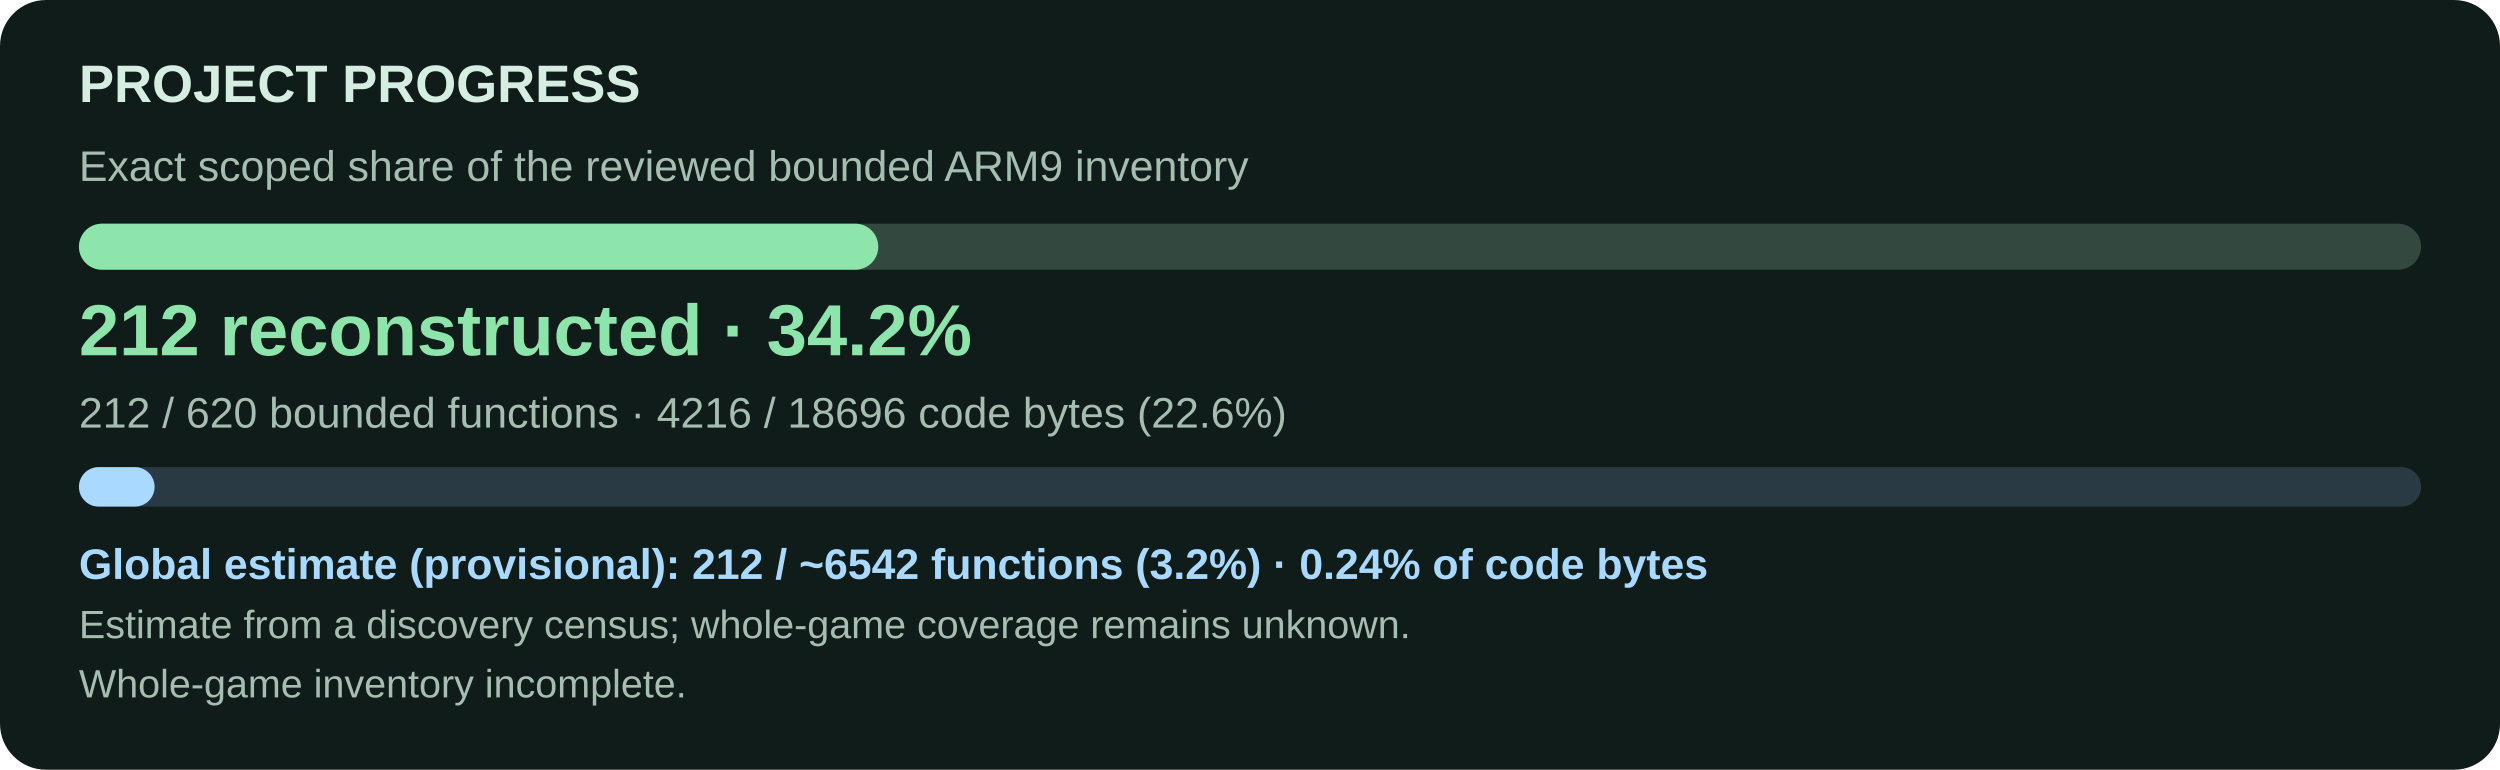
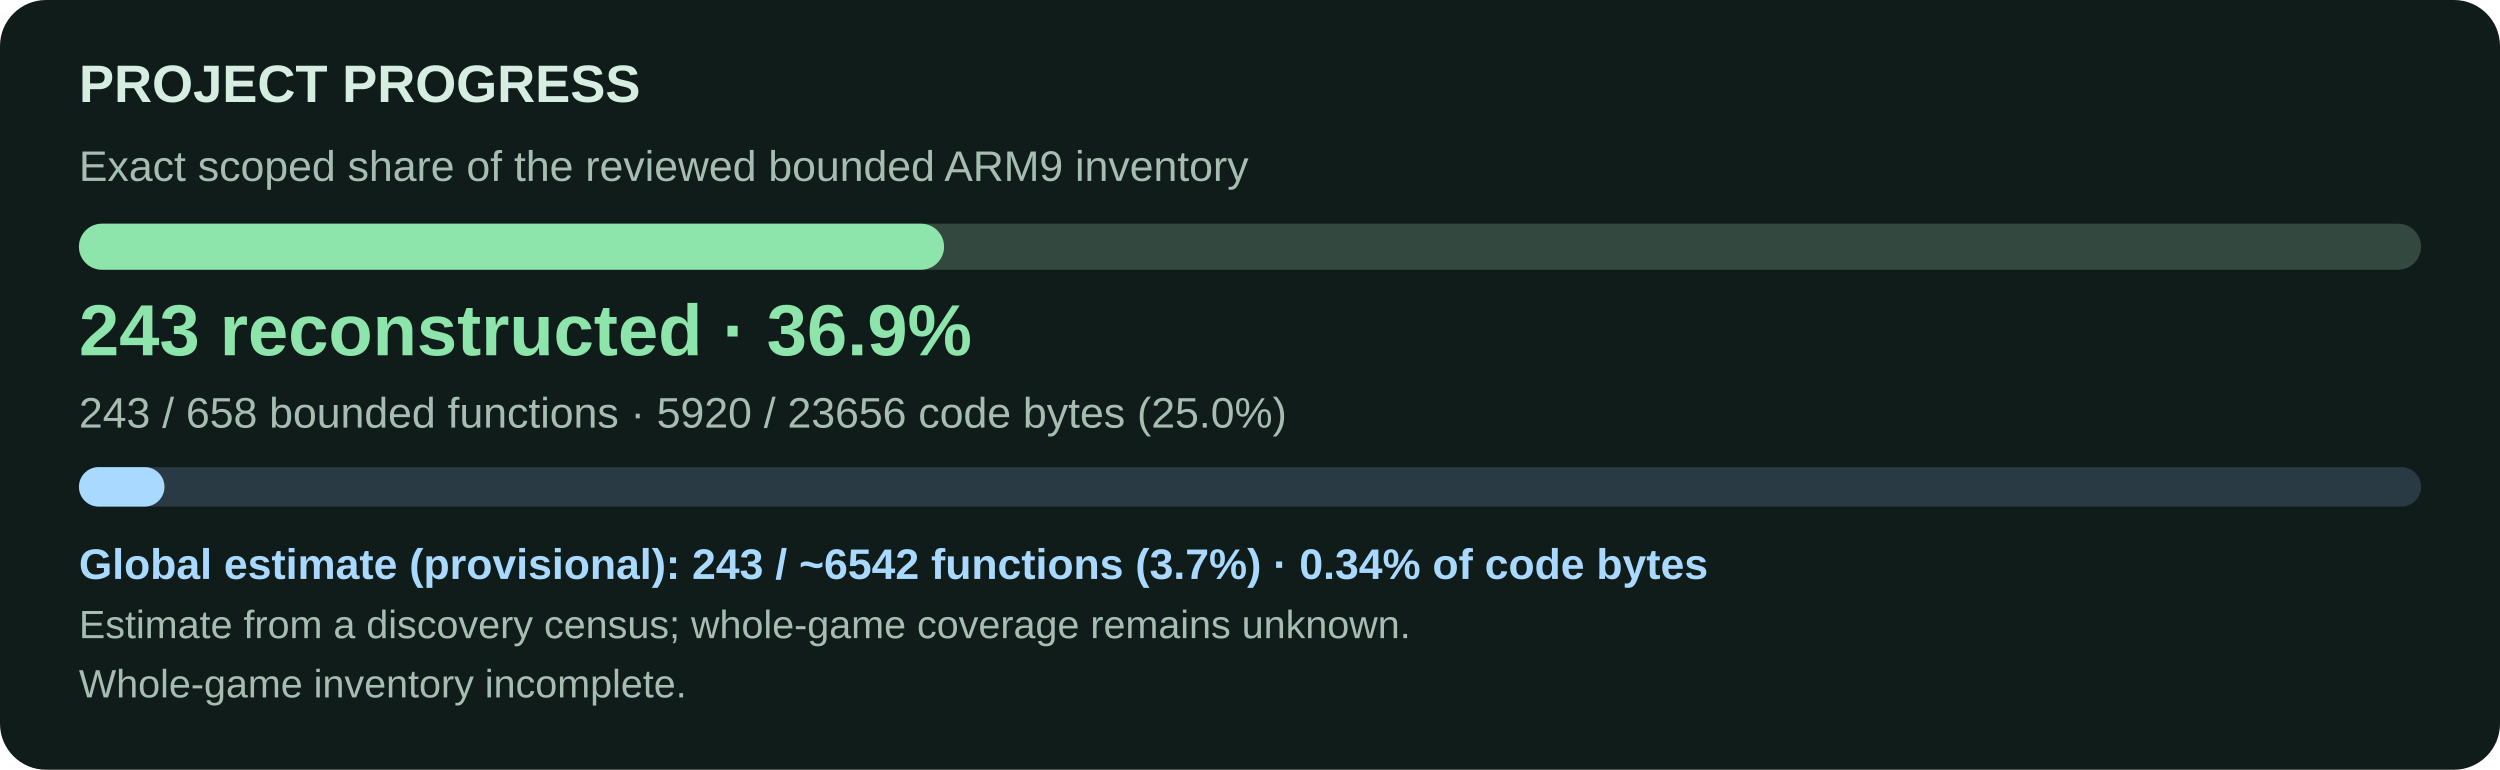
<svg xmlns="http://www.w3.org/2000/svg" width="760" height="234" viewBox="0 0 760 234" role="img" aria-label="Scoped and provisional global reconstruction progress">
  <rect width="760" height="234" rx="14" fill="#101c19" />
  <g font-family="Arial, sans-serif">
    <text x="24" y="31" fill="#d6eee1" font-size="16" font-weight="bold">PROJECT PROGRESS</text>
    <text x="24" y="55" fill="#a6bdb1" font-size="13">Exact scoped share of the reviewed bounded ARM9 inventory</text>
    <rect x="24" y="68" width="712" height="14" rx="7" fill="#33483e" />
-     <rect x="24" y="68" width="243" height="14" rx="7" fill="#8de5ac" />
-     <text x="24" y="108" fill="#8de5ac" font-size="22" font-weight="bold">212 reconstructed · 34.2%</text>
-     <text x="24" y="130" fill="#a6bdb1" font-size="13">212 / 620 bounded functions · 4216 / 18696 code bytes (22.6%)</text>
+     <rect x="24" y="68" width="263" height="14" rx="7" fill="#8de5ac" />
+     <text x="24" y="108" fill="#8de5ac" font-size="22" font-weight="bold">243 reconstructed · 36.9%</text>
+     <text x="24" y="130" fill="#a6bdb1" font-size="13">243 / 658 bounded functions · 5920 / 23656 code bytes (25.0%)</text>
    <rect x="24" y="142" width="712" height="12" rx="6" fill="#2a3a44" />
-     <rect x="24" y="142" width="23" height="12" rx="6" fill="#a9d9ff" />
-     <text x="24" y="176" fill="#a9d9ff" font-size="13" font-weight="bold">Global estimate (provisional): 212 / ~6542 functions (3.2%) · 0.24% of code bytes</text>
+     <rect x="24" y="142" width="26" height="12" rx="6" fill="#a9d9ff" />
+     <text x="24" y="176" fill="#a9d9ff" font-size="13" font-weight="bold">Global estimate (provisional): 243 / ~6542 functions (3.7%) · 0.34% of code bytes</text>
    <text x="24" y="194" fill="#a6bdb1" font-size="12">Estimate from a discovery census; whole-game coverage remains unknown.</text>
    <text x="24" y="212" fill="#a6bdb1" font-size="12">Whole-game inventory incomplete.</text>
  </g>
</svg>
